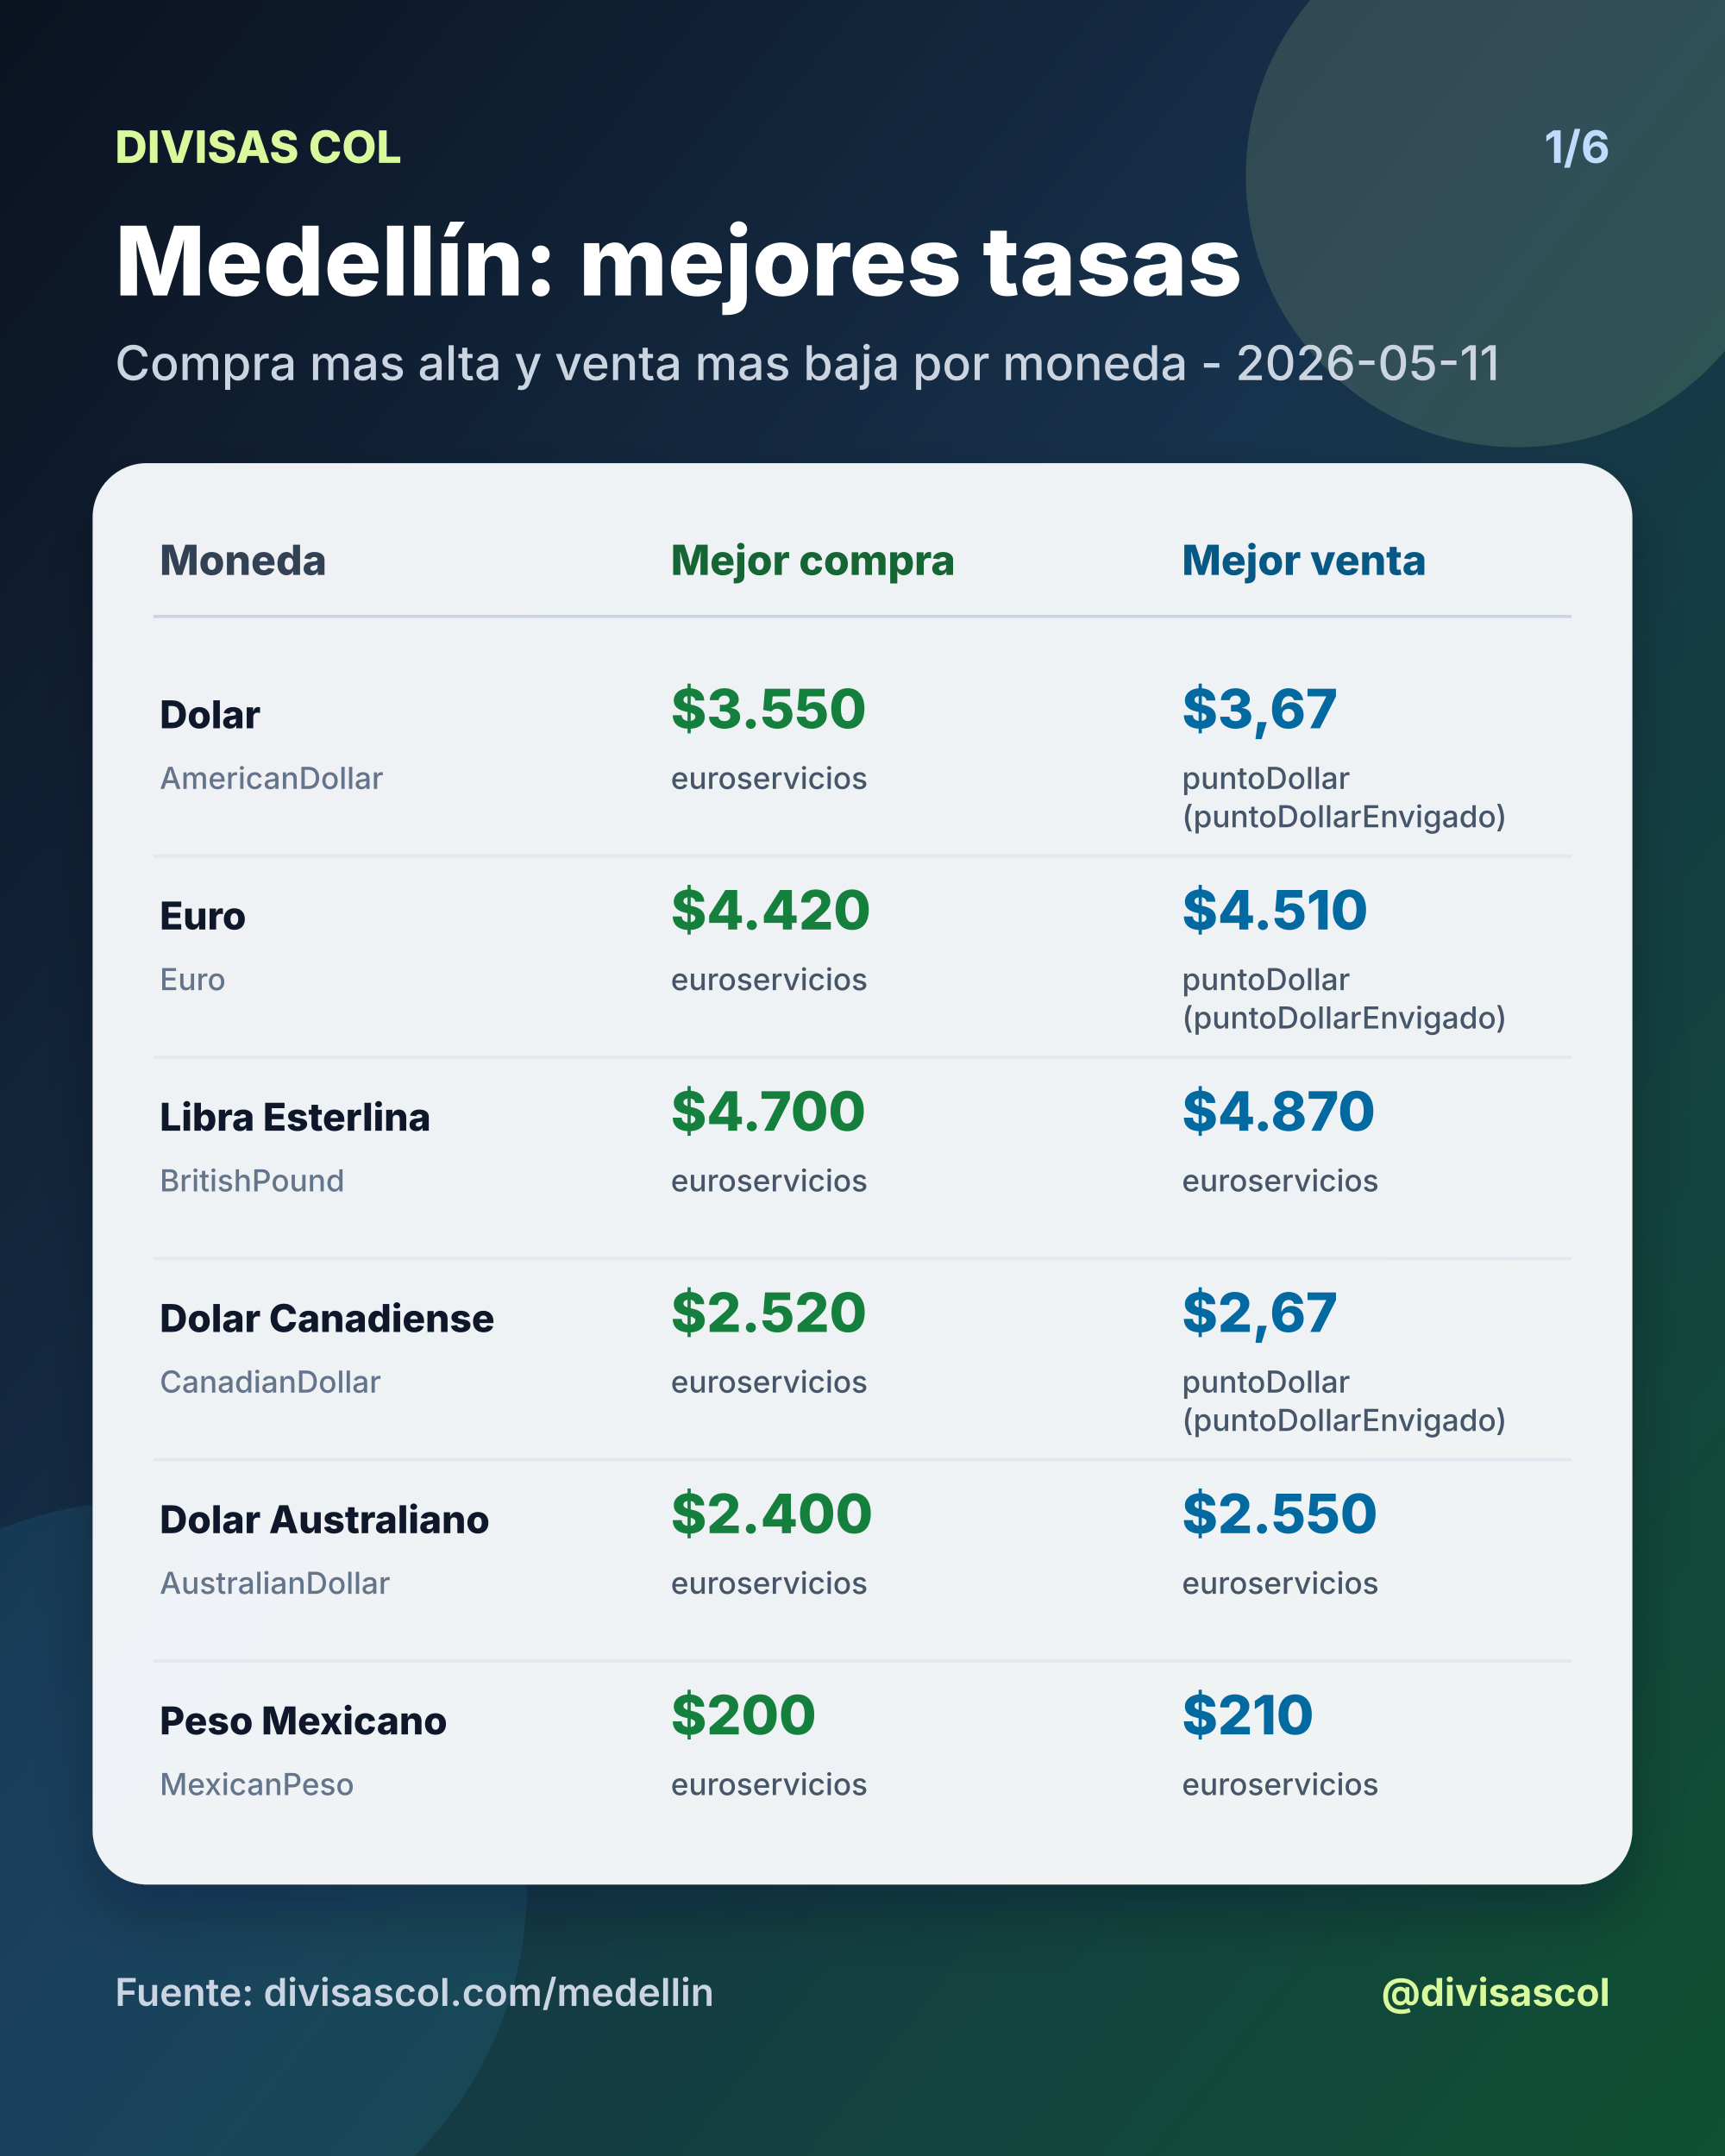
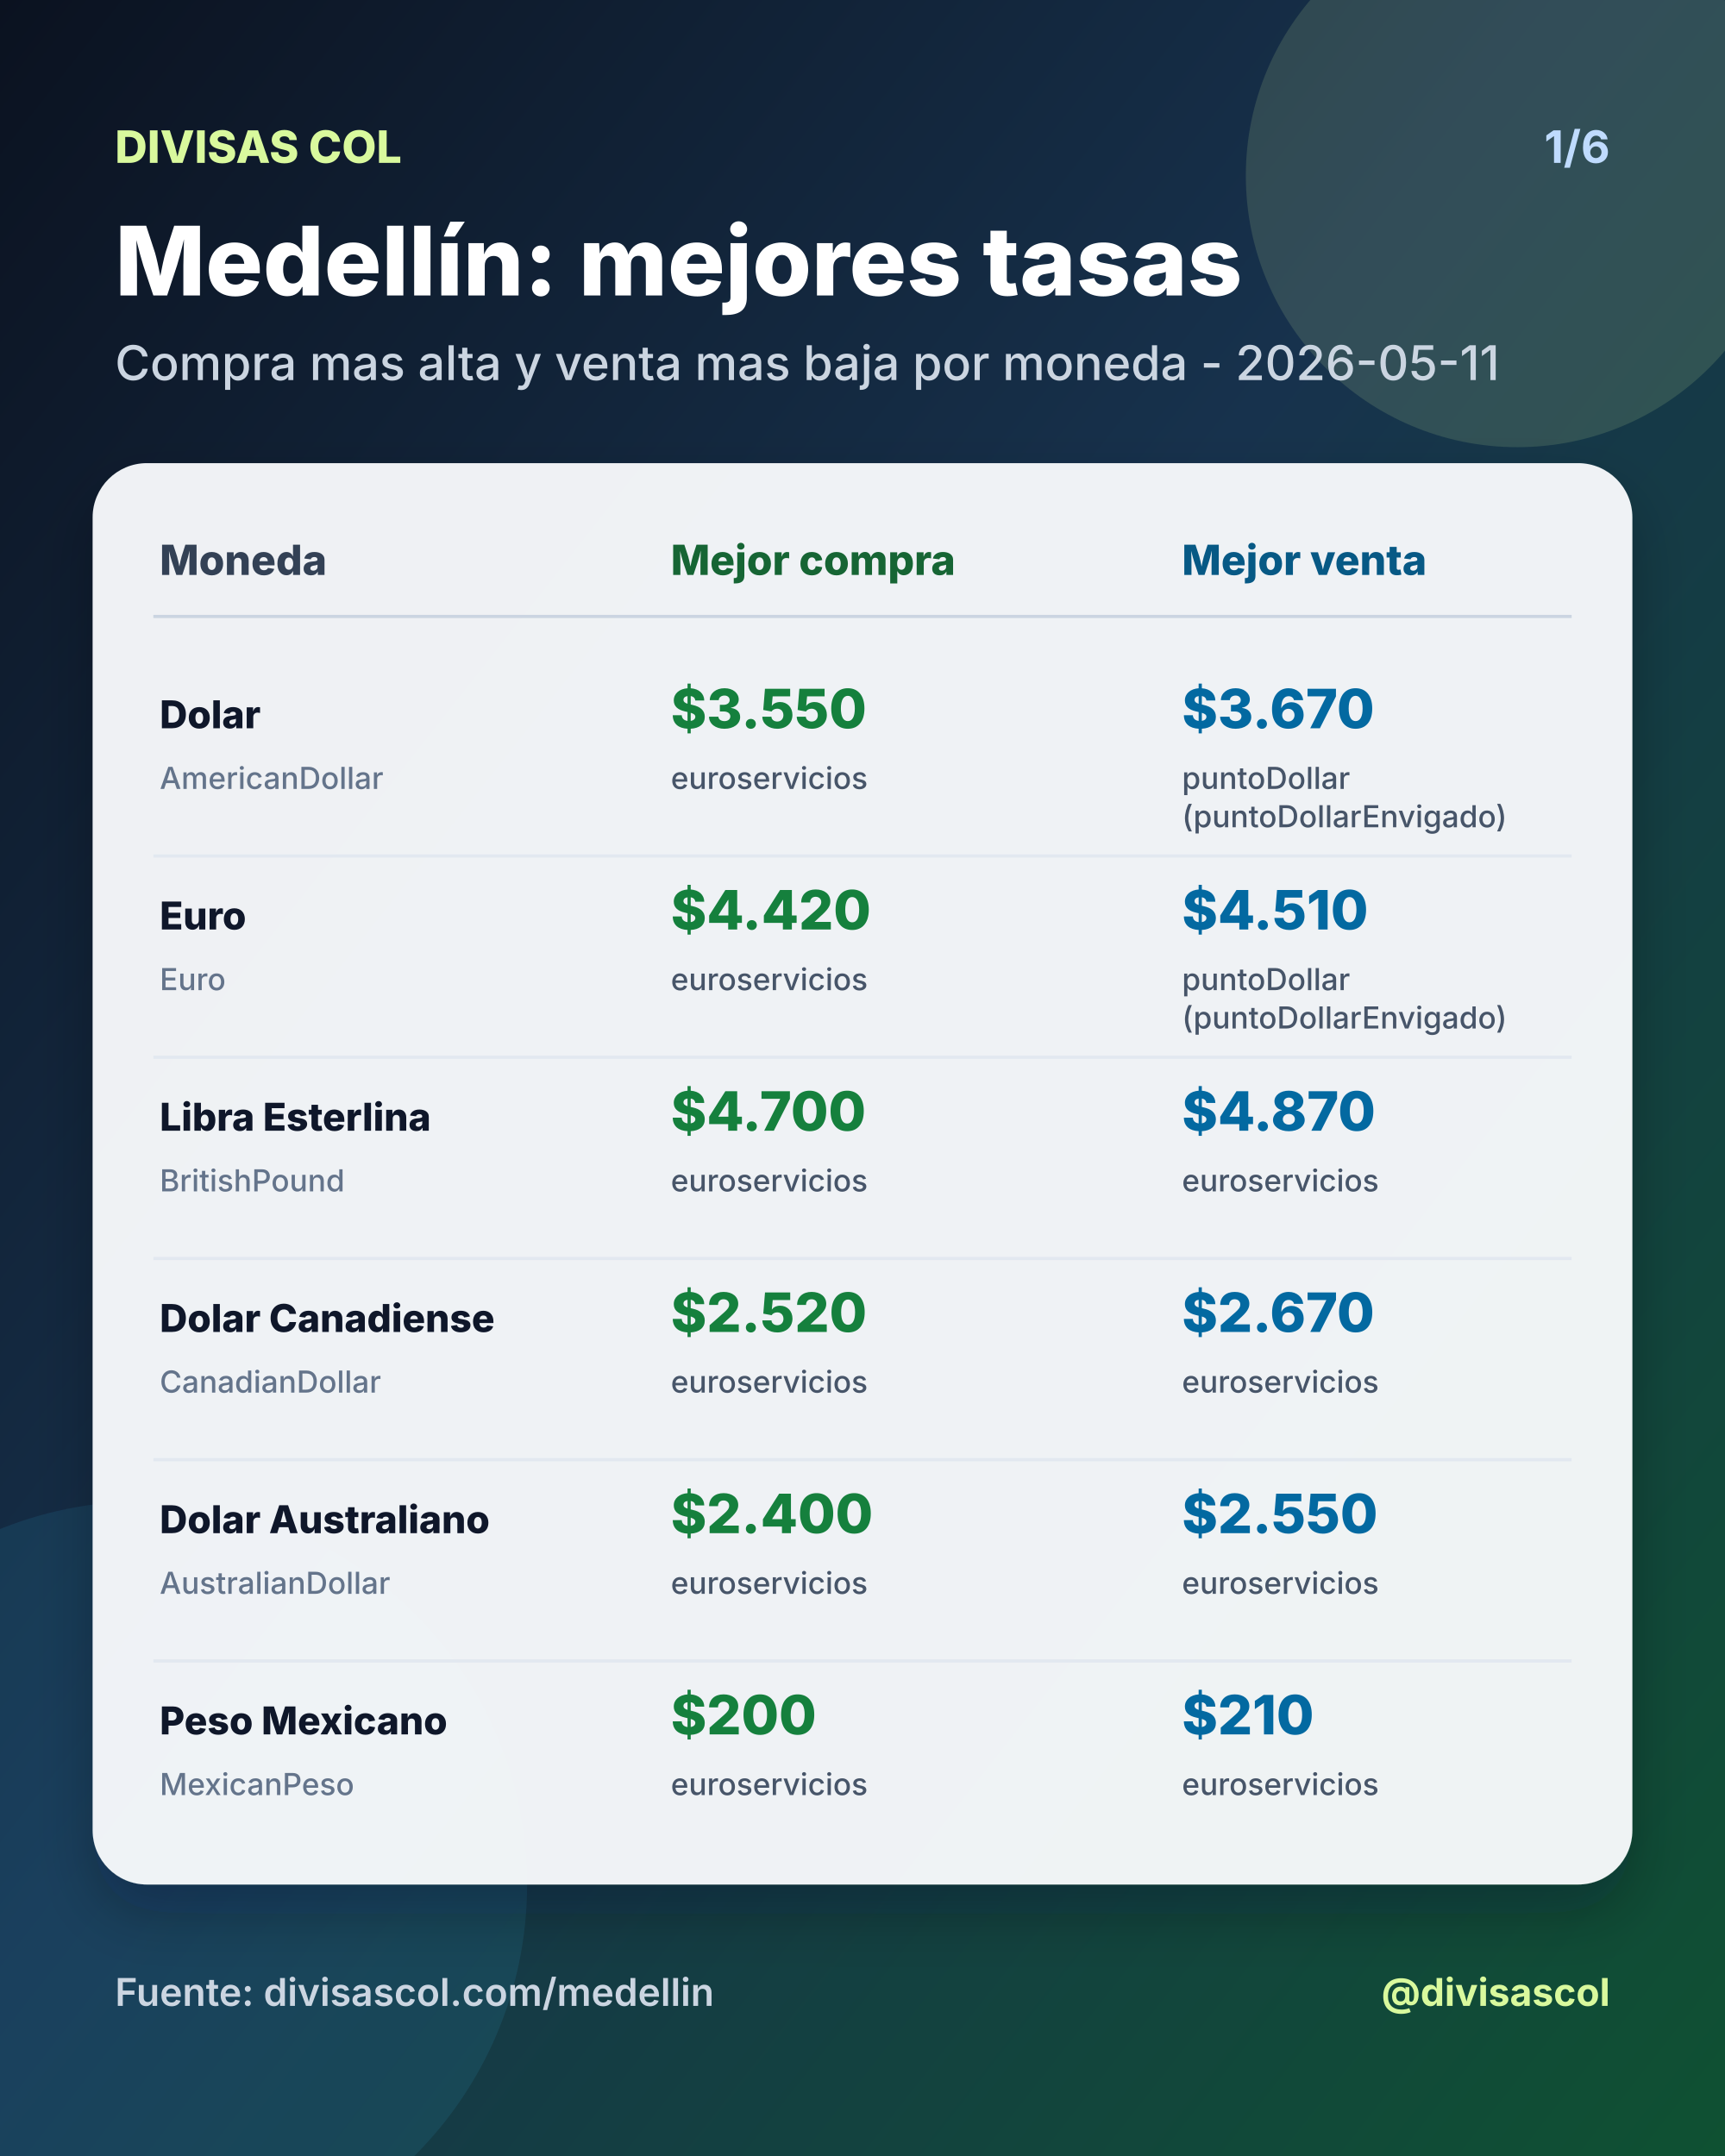
<svg xmlns="http://www.w3.org/2000/svg" width="1080" height="1350" viewBox="0 0 1080 1350">
  <defs>
    <linearGradient id="bg" x1="0" y1="0" x2="1" y2="1">
      <stop offset="0%" stop-color="#0b1220" />
      <stop offset="46%" stop-color="#17324d" />
      <stop offset="100%" stop-color="#0f5132" />
    </linearGradient>
    <filter id="shadow" x="-20%" y="-20%" width="140%" height="140%">
      <feDropShadow dx="0" dy="18" stdDeviation="18" flood-color="#020617" flood-opacity="0.28" />
    </filter>
  </defs>
  <rect width="1080" height="1350" fill="url(#bg)" />
  <circle cx="950" cy="110" r="170" fill="#d9f99d" opacity="0.14" />
  <circle cx="90" cy="1180" r="240" fill="#38bdf8" opacity="0.10" />
  <text x="72" y="102" fill="#d9f99d" font-size="28" font-family="Inter, Arial, sans-serif" font-weight="800" text-anchor="start">DIVISAS COL</text>
  <text x="1008" y="102" fill="#bfdbfe" font-size="28" font-family="Inter, Arial, sans-serif" font-weight="700" text-anchor="end">1/6</text>
  <text x="72" y="185" fill="#ffffff" font-size="60" font-family="Inter, Arial, sans-serif" font-weight="800" text-anchor="start">Medellín: mejores tasas</text>
  <text x="72" y="238" fill="#cbd5e1" font-size="30" font-family="Inter, Arial, sans-serif" font-weight="500" text-anchor="start">Compra mas alta y venta mas baja por moneda - 2026-05-11</text>
  <rect x="58" y="290" width="964" height="890" rx="34" fill="#f8fafc" opacity="0.96" filter="url(#shadow)" />
  <text x="100" y="360" fill="#334155" font-size="26" font-family="Inter, Arial, sans-serif" font-weight="800" text-anchor="start">Moneda</text>
  <text x="420" y="360" fill="#166534" font-size="26" font-family="Inter, Arial, sans-serif" font-weight="800" text-anchor="start">Mejor compra</text>
  <text x="740" y="360" fill="#075985" font-size="26" font-family="Inter, Arial, sans-serif" font-weight="800" text-anchor="start">Mejor venta</text>
  <line x1="96" y1="386" x2="984" y2="386" stroke="#cbd5e1" stroke-width="2" />
  <text x="100" y="456" fill="#0f172a" font-size="24" font-family="Inter, Arial, sans-serif" font-weight="800" text-anchor="start">Dolar</text>
  <text x="100" y="494" fill="#64748b" font-size="19" font-family="Inter, Arial, sans-serif" font-weight="500" text-anchor="start">AmericanDollar</text>
  <text x="420" y="456" fill="#15803d" font-size="34" font-family="Inter, Arial, sans-serif" font-weight="800" text-anchor="start">$3.550</text>
  <text x="420" y="494" fill="#475569" font-size="19" font-family="Inter, Arial, sans-serif" font-weight="500" text-anchor="start">euroservicios</text>
-   <text x="740" y="456" fill="#0369a1" font-size="34" font-family="Inter, Arial, sans-serif" font-weight="800" text-anchor="start">$3,67</text>
+   <text x="740" y="456" fill="#0369a1" font-size="34" font-family="Inter, Arial, sans-serif" font-weight="800" text-anchor="start">$3.670</text>
  <text x="740" y="494" fill="#475569" font-size="19" font-family="Inter, Arial, sans-serif" font-weight="500" text-anchor="start">puntoDollar</text>
  <text x="740" y="518" fill="#475569" font-size="19" font-family="Inter, Arial, sans-serif" font-weight="500" text-anchor="start">(puntoDollarEnvigado)</text>
  <line x1="96" y1="536" x2="984" y2="536" stroke="#e2e8f0" stroke-width="2" />
  <text x="100" y="582" fill="#0f172a" font-size="24" font-family="Inter, Arial, sans-serif" font-weight="800" text-anchor="start">Euro</text>
  <text x="100" y="620" fill="#64748b" font-size="19" font-family="Inter, Arial, sans-serif" font-weight="500" text-anchor="start">Euro</text>
  <text x="420" y="582" fill="#15803d" font-size="34" font-family="Inter, Arial, sans-serif" font-weight="800" text-anchor="start">$4.420</text>
  <text x="420" y="620" fill="#475569" font-size="19" font-family="Inter, Arial, sans-serif" font-weight="500" text-anchor="start">euroservicios</text>
  <text x="740" y="582" fill="#0369a1" font-size="34" font-family="Inter, Arial, sans-serif" font-weight="800" text-anchor="start">$4.510</text>
  <text x="740" y="620" fill="#475569" font-size="19" font-family="Inter, Arial, sans-serif" font-weight="500" text-anchor="start">puntoDollar</text>
  <text x="740" y="644" fill="#475569" font-size="19" font-family="Inter, Arial, sans-serif" font-weight="500" text-anchor="start">(puntoDollarEnvigado)</text>
  <line x1="96" y1="662" x2="984" y2="662" stroke="#e2e8f0" stroke-width="2" />
  <text x="100" y="708" fill="#0f172a" font-size="24" font-family="Inter, Arial, sans-serif" font-weight="800" text-anchor="start">Libra Esterlina</text>
  <text x="100" y="746" fill="#64748b" font-size="19" font-family="Inter, Arial, sans-serif" font-weight="500" text-anchor="start">BritishPound</text>
  <text x="420" y="708" fill="#15803d" font-size="34" font-family="Inter, Arial, sans-serif" font-weight="800" text-anchor="start">$4.700</text>
  <text x="420" y="746" fill="#475569" font-size="19" font-family="Inter, Arial, sans-serif" font-weight="500" text-anchor="start">euroservicios</text>
  <text x="740" y="708" fill="#0369a1" font-size="34" font-family="Inter, Arial, sans-serif" font-weight="800" text-anchor="start">$4.870</text>
  <text x="740" y="746" fill="#475569" font-size="19" font-family="Inter, Arial, sans-serif" font-weight="500" text-anchor="start">euroservicios</text>
  <line x1="96" y1="788" x2="984" y2="788" stroke="#e2e8f0" stroke-width="2" />
  <text x="100" y="834" fill="#0f172a" font-size="24" font-family="Inter, Arial, sans-serif" font-weight="800" text-anchor="start">Dolar Canadiense</text>
  <text x="100" y="872" fill="#64748b" font-size="19" font-family="Inter, Arial, sans-serif" font-weight="500" text-anchor="start">CanadianDollar</text>
  <text x="420" y="834" fill="#15803d" font-size="34" font-family="Inter, Arial, sans-serif" font-weight="800" text-anchor="start">$2.520</text>
  <text x="420" y="872" fill="#475569" font-size="19" font-family="Inter, Arial, sans-serif" font-weight="500" text-anchor="start">euroservicios</text>
-   <text x="740" y="834" fill="#0369a1" font-size="34" font-family="Inter, Arial, sans-serif" font-weight="800" text-anchor="start">$2,67</text>
-   <text x="740" y="872" fill="#475569" font-size="19" font-family="Inter, Arial, sans-serif" font-weight="500" text-anchor="start">puntoDollar</text>
-   <text x="740" y="896" fill="#475569" font-size="19" font-family="Inter, Arial, sans-serif" font-weight="500" text-anchor="start">(puntoDollarEnvigado)</text>
+   <text x="740" y="834" fill="#0369a1" font-size="34" font-family="Inter, Arial, sans-serif" font-weight="800" text-anchor="start">$2.670</text>
+   <text x="740" y="872" fill="#475569" font-size="19" font-family="Inter, Arial, sans-serif" font-weight="500" text-anchor="start">euroservicios</text>
  <line x1="96" y1="914" x2="984" y2="914" stroke="#e2e8f0" stroke-width="2" />
  <text x="100" y="960" fill="#0f172a" font-size="24" font-family="Inter, Arial, sans-serif" font-weight="800" text-anchor="start">Dolar Australiano</text>
  <text x="100" y="998" fill="#64748b" font-size="19" font-family="Inter, Arial, sans-serif" font-weight="500" text-anchor="start">AustralianDollar</text>
  <text x="420" y="960" fill="#15803d" font-size="34" font-family="Inter, Arial, sans-serif" font-weight="800" text-anchor="start">$2.400</text>
  <text x="420" y="998" fill="#475569" font-size="19" font-family="Inter, Arial, sans-serif" font-weight="500" text-anchor="start">euroservicios</text>
  <text x="740" y="960" fill="#0369a1" font-size="34" font-family="Inter, Arial, sans-serif" font-weight="800" text-anchor="start">$2.550</text>
  <text x="740" y="998" fill="#475569" font-size="19" font-family="Inter, Arial, sans-serif" font-weight="500" text-anchor="start">euroservicios</text>
  <line x1="96" y1="1040" x2="984" y2="1040" stroke="#e2e8f0" stroke-width="2" />
  <text x="100" y="1086" fill="#0f172a" font-size="24" font-family="Inter, Arial, sans-serif" font-weight="800" text-anchor="start">Peso Mexicano</text>
  <text x="100" y="1124" fill="#64748b" font-size="19" font-family="Inter, Arial, sans-serif" font-weight="500" text-anchor="start">MexicanPeso</text>
  <text x="420" y="1086" fill="#15803d" font-size="34" font-family="Inter, Arial, sans-serif" font-weight="800" text-anchor="start">$200</text>
  <text x="420" y="1124" fill="#475569" font-size="19" font-family="Inter, Arial, sans-serif" font-weight="500" text-anchor="start">euroservicios</text>
  <text x="740" y="1086" fill="#0369a1" font-size="34" font-family="Inter, Arial, sans-serif" font-weight="800" text-anchor="start">$210</text>
  <text x="740" y="1124" fill="#475569" font-size="19" font-family="Inter, Arial, sans-serif" font-weight="500" text-anchor="start">euroservicios</text>
  <text x="72" y="1256" fill="#cbd5e1" font-size="24" font-family="Inter, Arial, sans-serif" font-weight="600" text-anchor="start">Fuente: divisascol.com/medellin</text>
  <text x="1008" y="1256" fill="#d9f99d" font-size="24" font-family="Inter, Arial, sans-serif" font-weight="700" text-anchor="end">@divisascol</text>
</svg>
